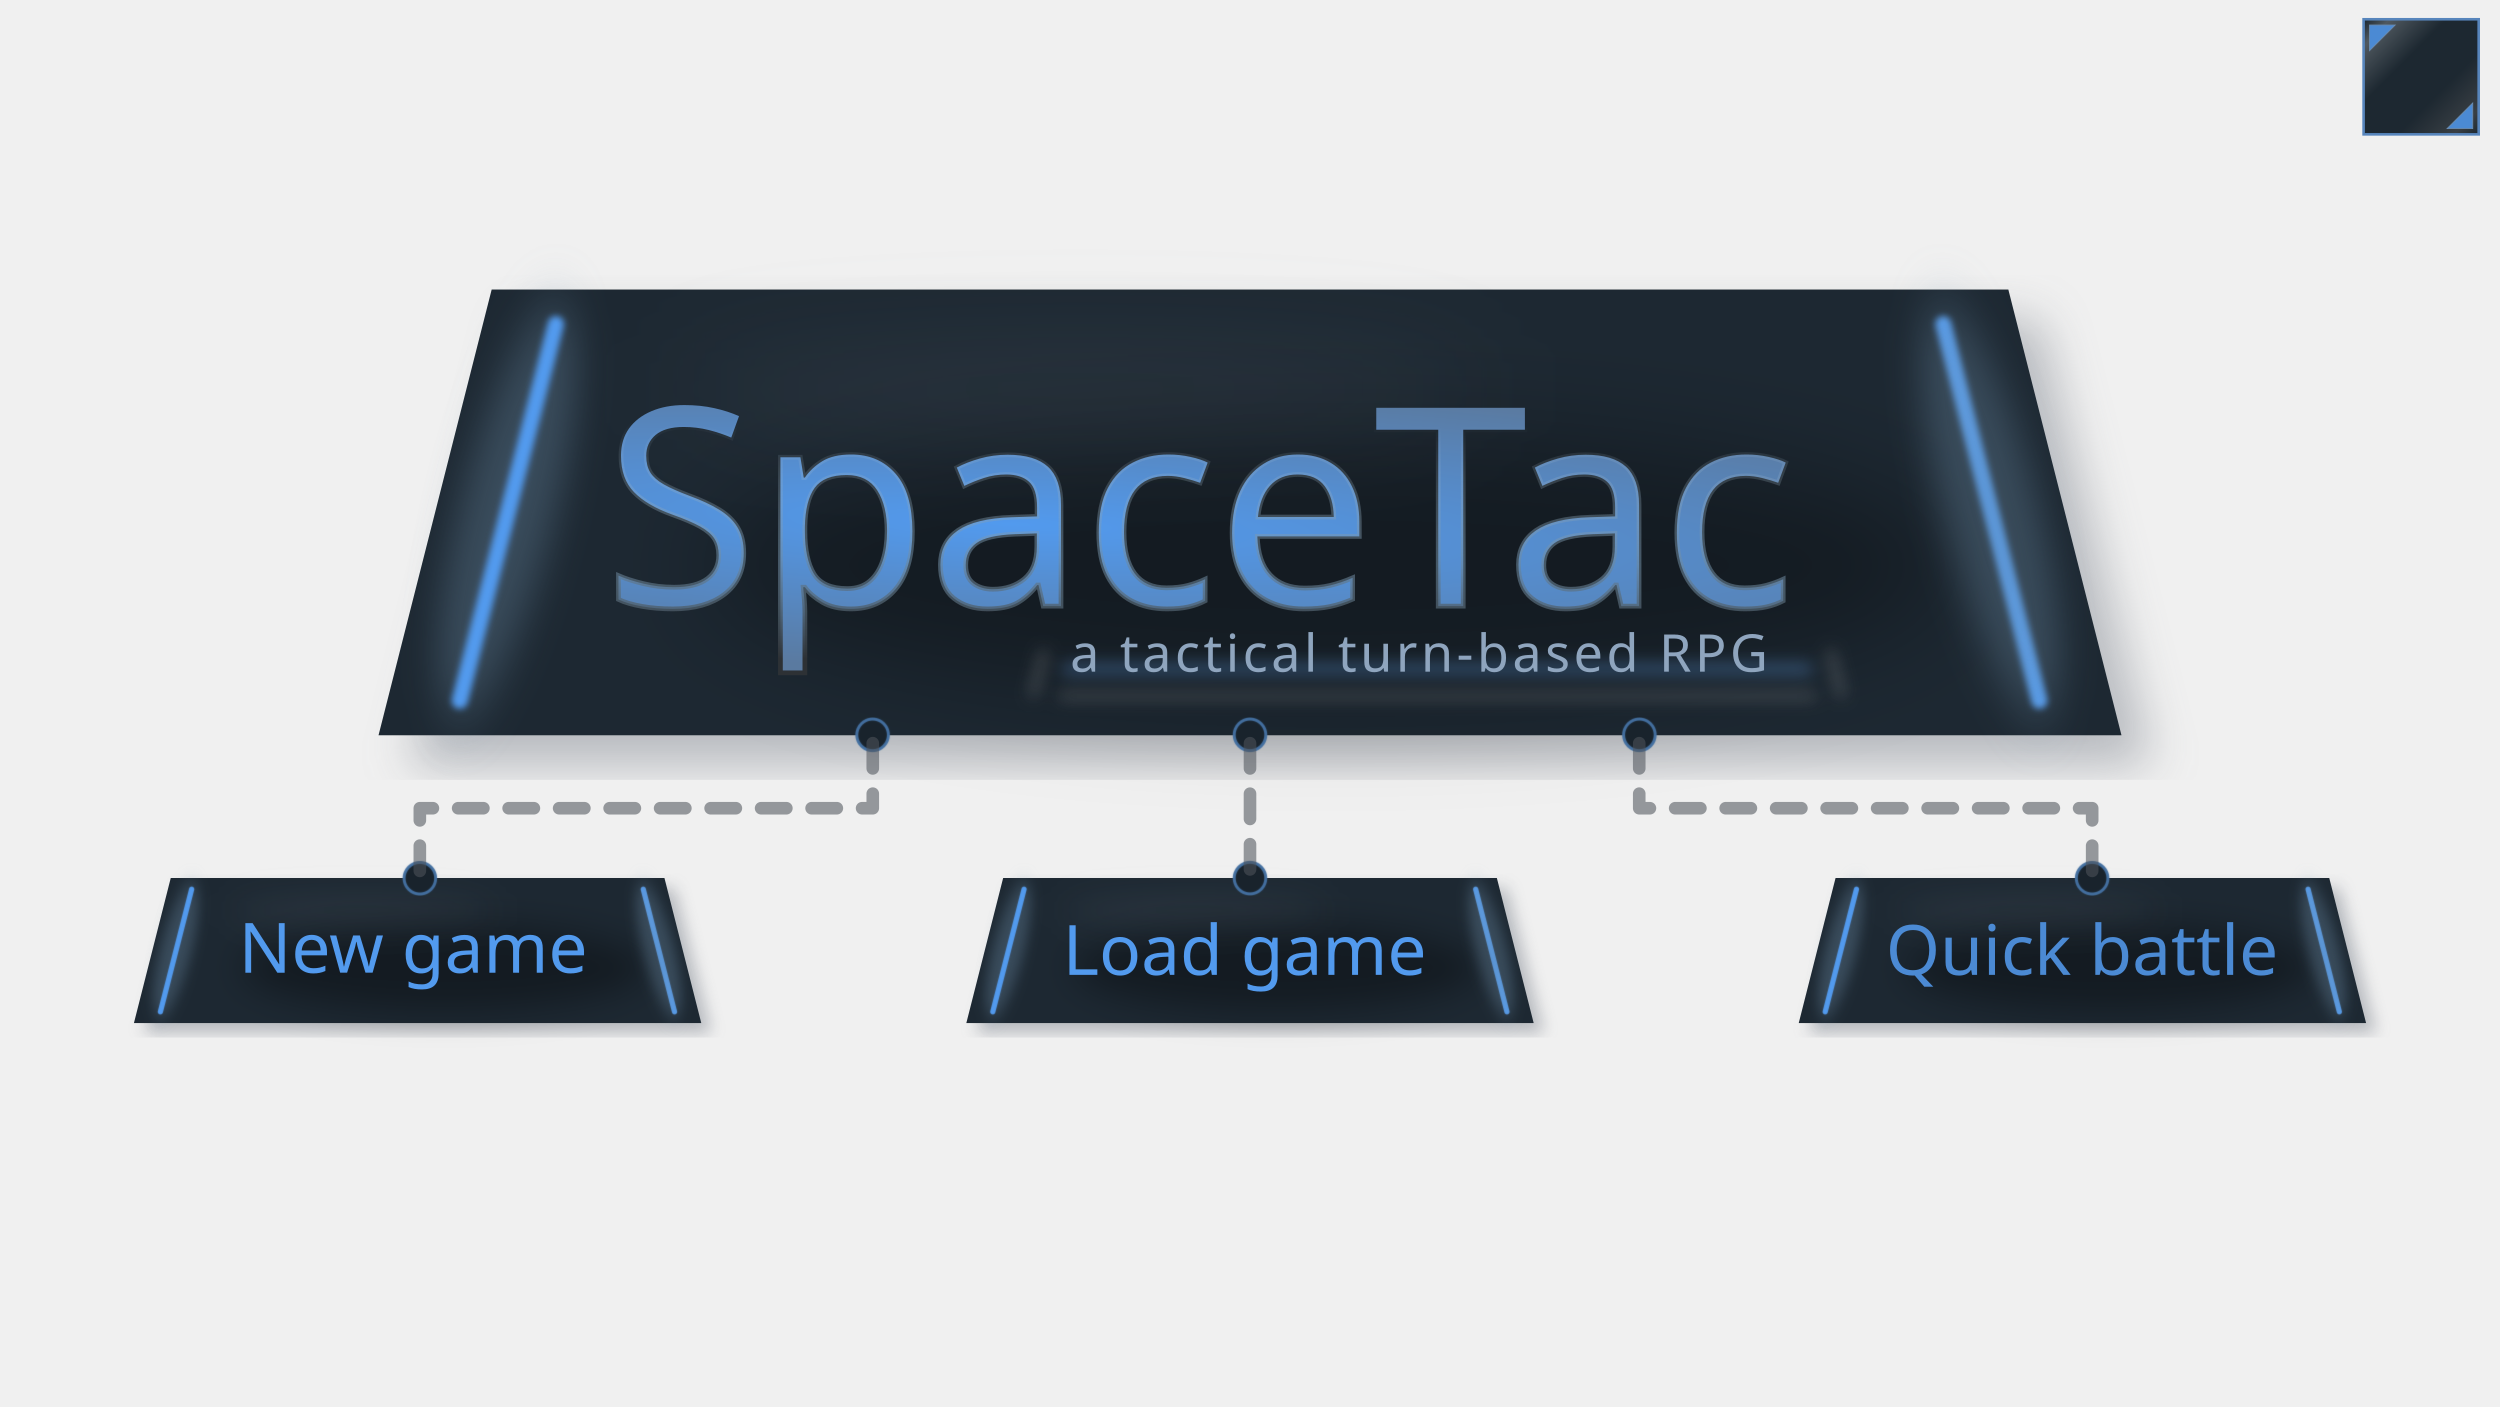
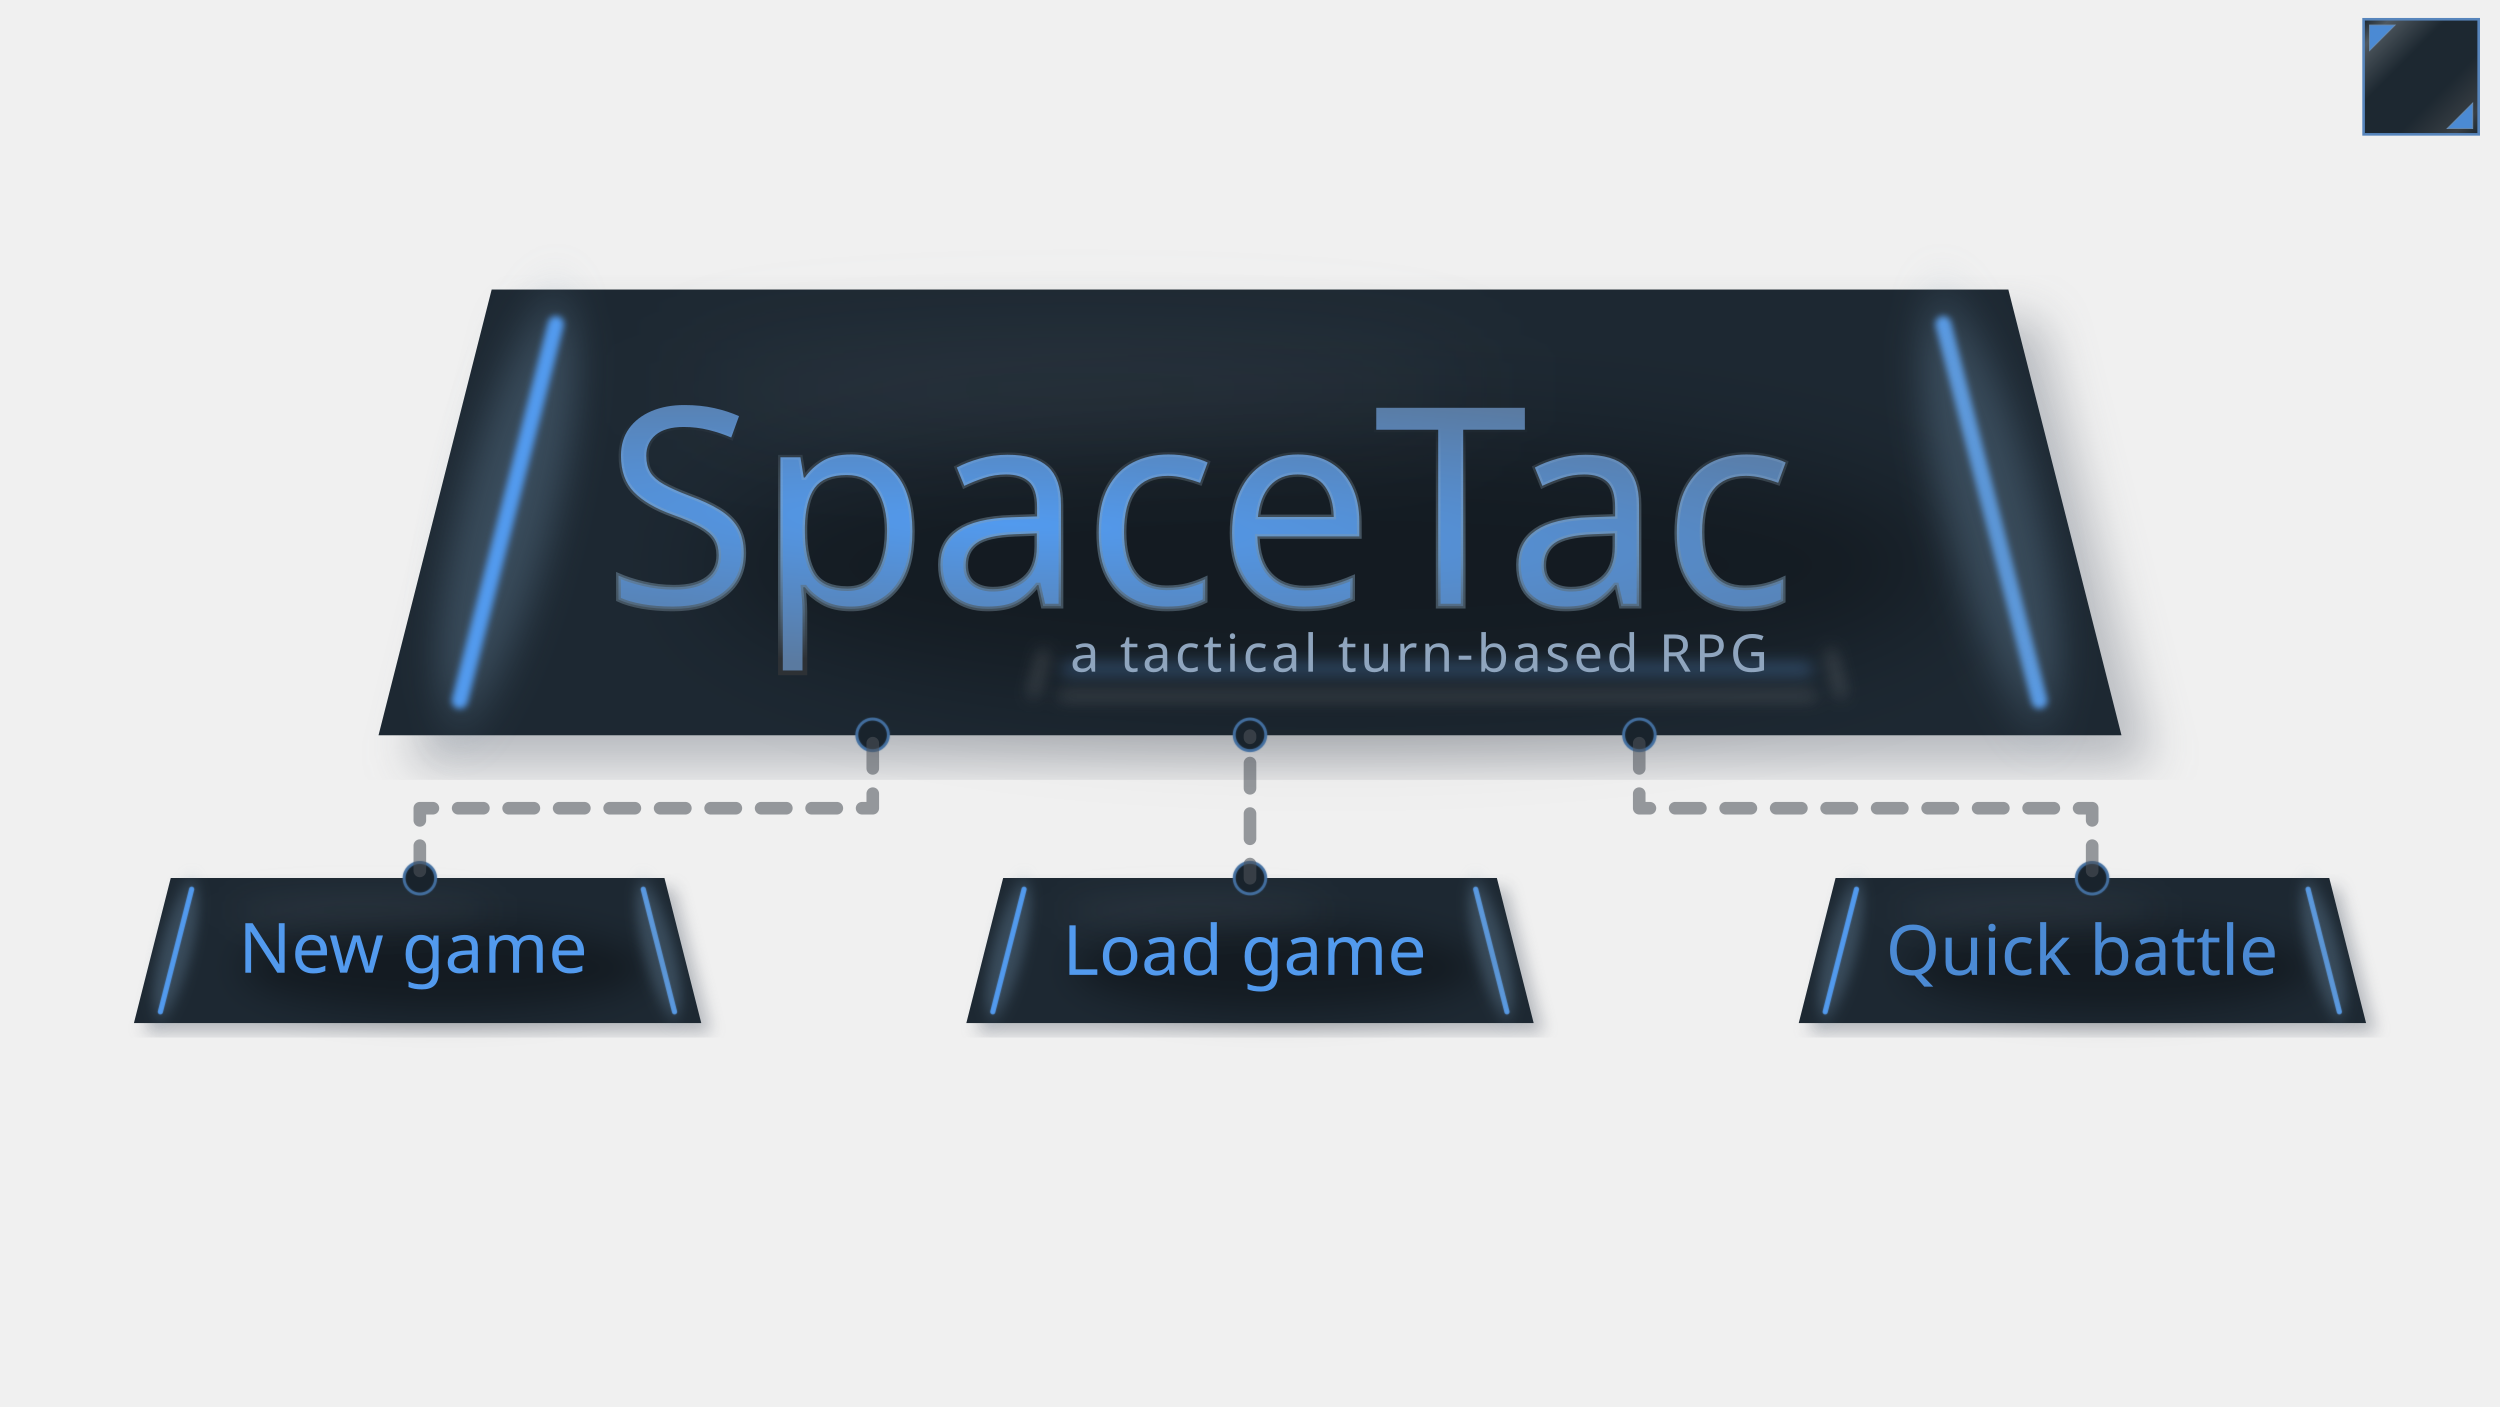
- <svg xmlns="http://www.w3.org/2000/svg" xmlns:xlink="http://www.w3.org/1999/xlink" width="1920" height="1080" viewBox="0 0 508 285.75" version="1.1" id="svg8">
+ <svg xmlns="http://www.w3.org/2000/svg" xmlns:xlink="http://www.w3.org/1999/xlink" width="1920" height="1080" viewBox="0 0 1920 1080" version="1.1" id="svg8" enable-background="new">
  <defs id="defs2">
    <linearGradient id="linearGradient4934">
      <stop style="stop-color:#1d2831;stop-opacity:1;" offset="0" id="stop4930" />
      <stop id="stop4938" offset="0.109" style="stop-color:#4f585f;stop-opacity:1" />
      <stop style="stop-color:#1d2831;stop-opacity:1" offset="0.358" id="stop4944" />
      <stop style="stop-color:#1d2831;stop-opacity:1" offset="0.647" id="stop4942" />
      <stop style="stop-color:#393f44;stop-opacity:1" offset="0.896" id="stop4940" />
      <stop style="stop-color:#1d2831;stop-opacity:1" offset="1" id="stop4932" />
    </linearGradient>
-     <marker orient="auto" refY="0.0" refX="0.0" id="Arrow1Send" style="overflow:visible;">
-       <path id="path5471" d="M 0.0,0.0 L 5.0,-5.0 L -12.5,0.0 L 5.0,5.0 L 0.0,0.0 z " style="fill-rule:evenodd;stroke:#283646;stroke-width:1pt;stroke-opacity:1;fill:#283646;fill-opacity:1" transform="scale(0.2) rotate(180) translate(6,0)" />
-     </marker>
-     <marker orient="auto" refY="0.0" refX="0.0" id="Arrow2Sstart" style="overflow:visible">
-       <path id="path5486" style="fill-rule:evenodd;stroke-width:0.625;stroke-linejoin:round;stroke:#283646;stroke-opacity:1;fill:#283646;fill-opacity:1" d="M 8.719,4.034 L -2.207,0.016 L 8.719,-4.002 C 6.973,-1.63 6.983,1.616 8.719,4.034 z " transform="scale(0.3) translate(-2.3,0)" />
-     </marker>
-     <marker orient="auto" refY="0.0" refX="0.0" id="Arrow2Mend" style="overflow:visible;">
-       <path id="path5483" style="fill-rule:evenodd;stroke-width:0.625;stroke-linejoin:round;stroke:#9bb0c9;stroke-opacity:1;fill:#9bb0c9;fill-opacity:1" d="M 8.719,4.034 L -2.207,0.016 L 8.719,-4.002 C 6.973,-1.63 6.983,1.616 8.719,4.034 z " transform="scale(0.6) rotate(180) translate(0,0)" />
-     </marker>
-     <marker orient="auto" refY="0.0" refX="0.0" id="Arrow1Lstart" style="overflow:visible">
-       <path id="path5456" d="M 0.0,0.0 L 5.0,-5.0 L -12.5,0.0 L 5.0,5.0 L 0.0,0.0 z " style="fill-rule:evenodd;stroke:#9bb0c9;stroke-width:1pt;stroke-opacity:1;fill:#9bb0c9;fill-opacity:1" transform="scale(0.8) translate(12.5,0)" />
+     <marker orient="auto" refY="0" refX="0" id="Arrow1Send" style="overflow:visible">
+       <path id="path5471" d="M 0,0 5,-5 -12.5,0 5,5 Z" style="fill:#283646;fill-opacity:1;fill-rule:evenodd;stroke:#283646;stroke-width:1pt;stroke-opacity:1" transform="matrix(-0.2,0,0,-0.2,-1.2,0)" />
+     </marker>
+     <marker orient="auto" refY="0" refX="0" id="Arrow2Sstart" style="overflow:visible">
+       <path id="path5486" style="fill:#283646;fill-opacity:1;fill-rule:evenodd;stroke:#283646;stroke-width:0.625;stroke-linejoin:round;stroke-opacity:1" d="M 8.719,4.034 -2.207,0.016 8.719,-4.002 c -1.745,2.372 -1.735,5.617 -6e-7,8.035 z" transform="matrix(0.3,0,0,0.3,-0.69,0)" />
+     </marker>
+     <marker orient="auto" refY="0" refX="0" id="Arrow2Mend" style="overflow:visible">
+       <path id="path5483" style="fill:#9bb0c9;fill-opacity:1;fill-rule:evenodd;stroke:#9bb0c9;stroke-width:0.625;stroke-linejoin:round;stroke-opacity:1" d="M 8.719,4.034 -2.207,0.016 8.719,-4.002 c -1.745,2.372 -1.735,5.617 -6e-7,8.035 z" transform="scale(-0.6)" />
+     </marker>
+     <marker orient="auto" refY="0" refX="0" id="Arrow1Lstart" style="overflow:visible">
+       <path id="path5456" d="M 0,0 5,-5 -12.5,0 5,5 Z" style="fill:#9bb0c9;fill-opacity:1;fill-rule:evenodd;stroke:#9bb0c9;stroke-width:1pt;stroke-opacity:1" transform="matrix(0.8,0,0,0.8,10,0)" />
    </marker>
    <linearGradient id="linearGradient5286">
      <stop style="stop-color:#529aee;stop-opacity:1;" offset="0" id="stop5282" />
      <stop style="stop-color:#5a7aa0;stop-opacity:1" offset="1" id="stop5284" />
    </linearGradient>
    <linearGradient id="linearGradient5252">
      <stop style="stop-color:#2d3135;stop-opacity:1" offset="0" id="stop5248" />
      <stop id="stop5256" offset="0.426" style="stop-color:#6e8ba1;stop-opacity:0.549" />
      <stop style="stop-color:#c4d7e5;stop-opacity:0" offset="1" id="stop5250" />
    </linearGradient>
    <filter style="color-interpolation-filters:sRGB" id="filter4662" x="-0.224" width="1.449" y="-0.057" height="1.114">
      <feGaussianBlur stdDeviation="0.2" id="feGaussianBlur4664" />
    </filter>
    <filter style="color-interpolation-filters:sRGB" id="filter5244" x="-0.101" width="1.202" y="-0.48" height="1.96">
      <feGaussianBlur stdDeviation="3.474" id="feGaussianBlur5246" />
    </filter>
-     <linearGradient xlink:href="#linearGradient5252" id="linearGradient5254" x1="259.383" y1="143.133" x2="259.575" y2="95.292" gradientUnits="userSpaceOnUse" gradientTransform="translate(6.076871,2.39208)" />
-     <radialGradient xlink:href="#linearGradient5286" id="radialGradient5288" cx="201.792" cy="102.017" fx="201.792" fy="102.017" r="136.003" gradientTransform="matrix(1.93924,0.081369,-0.00937077,0.2233305,-185.0809,78.52622)" gradientUnits="userSpaceOnUse" />
+     <linearGradient xlink:href="#linearGradient5252" id="linearGradient5254" x1="259.383" y1="143.133" x2="259.575" y2="95.292" gradientUnits="userSpaceOnUse" gradientTransform="matrix(3.779528,0,0,3.779528,22.9677,-22.22871)" />
+     <radialGradient xlink:href="#linearGradient5286" id="radialGradient5288" cx="201.792" cy="102.017" fx="201.792" fy="102.017" r="136.003" gradientTransform="matrix(7.32941,0.3075364,-0.03541708,0.8440836,-699.5184,265.5224)" gradientUnits="userSpaceOnUse" />
    <filter style="color-interpolation-filters:sRGB" id="filter6839" x="-0.152" width="1.304" y="-1.559" height="4.118">
      <feGaussianBlur stdDeviation="3.473" id="feGaussianBlur6841" />
    </filter>
    <filter style="color-interpolation-filters:sRGB" id="filter7175" x="-0.416" width="1.831" y="-0.141" height="1.281">
      <feGaussianBlur stdDeviation="1.614" id="feGaussianBlur7177" />
    </filter>
-     <filter style="color-interpolation-filters:sRGB;" id="filter7407">
+     <filter style="color-interpolation-filters:sRGB" id="filter7407">
      <feFlood flood-opacity="0.39" flood-color="rgb(93,102,114)" result="flood" id="feFlood7397" />
      <feComposite in="flood" in2="SourceGraphic" operator="in" result="composite1" id="feComposite7399" />
      <feGaussianBlur in="composite1" stdDeviation="1.6" result="blur" id="feGaussianBlur7401" />
      <feOffset dx="2" dy="2" result="offset" id="feOffset7403" />
      <feComposite in="SourceGraphic" in2="offset" operator="over" result="composite2" id="feComposite7405" />
    </filter>
    <filter style="color-interpolation-filters:sRGB" id="filter9551">
      <feFlood flood-opacity="0.212" flood-color="rgb(255,255,255)" result="flood" id="feFlood9541" />
      <feComposite in="flood" in2="SourceGraphic" operator="out" result="composite1" id="feComposite9543" />
      <feGaussianBlur in="composite1" stdDeviation="1.4" result="blur" id="feGaussianBlur9545" />
      <feOffset dx="0" dy="0" result="offset" id="feOffset9547" />
      <feComposite in="offset" in2="SourceGraphic" operator="atop" result="composite2" id="feComposite9549" />
    </filter>
    <linearGradient xlink:href="#linearGradient4934" id="linearGradient4936" x1="480.444" y1="4.079" x2="503.603" y2="27.136" gradientUnits="userSpaceOnUse" />
    <filter style="color-interpolation-filters:sRGB" id="filter4662-5" x="-0.224" width="1.449" y="-0.057" height="1.114">
      <feGaussianBlur stdDeviation="0.2" id="feGaussianBlur4664-3" />
    </filter>
    <filter style="color-interpolation-filters:sRGB" id="filter4941" x="-0.024" width="1.048" y="-0.445" height="1.889">
      <feGaussianBlur stdDeviation="1.584" id="feGaussianBlur4943" />
    </filter>
+     <filter style="color-interpolation-filters:sRGB" id="filter7407-3">
+       <feFlood flood-opacity="0.39" flood-color="rgb(93,102,114)" result="flood" id="feFlood7397-6" />
+       <feComposite in="flood" in2="SourceGraphic" operator="in" result="composite1" id="feComposite7399-7" />
+       <feGaussianBlur in="composite1" stdDeviation="1.6" result="blur" id="feGaussianBlur7401-5" />
+       <feOffset dx="2" dy="2" result="offset" id="feOffset7403-3" />
+       <feComposite in="SourceGraphic" in2="offset" operator="over" result="composite2" id="feComposite7405-5" />
+     </filter>
+     <filter style="color-interpolation-filters:sRGB" id="filter7175-6" x="-0.416" width="1.831" y="-0.141" height="1.281">
+       <feGaussianBlur stdDeviation="1.614" id="feGaussianBlur7177-2" />
+     </filter>
+     <filter style="color-interpolation-filters:sRGB" id="filter4662-9" x="-0.224" width="1.449" y="-0.057" height="1.114">
+       <feGaussianBlur stdDeviation="0.2" id="feGaussianBlur4664-1" />
+     </filter>
+     <filter style="color-interpolation-filters:sRGB" id="filter7407-8">
+       <feFlood flood-opacity="0.39" flood-color="rgb(93,102,114)" result="flood" id="feFlood7397-7" />
+       <feComposite in="flood" in2="SourceGraphic" operator="in" result="composite1" id="feComposite7399-9" />
+       <feGaussianBlur in="composite1" stdDeviation="1.6" result="blur" id="feGaussianBlur7401-2" />
+       <feOffset dx="2" dy="2" result="offset" id="feOffset7403-0" />
+       <feComposite in="SourceGraphic" in2="offset" operator="over" result="composite2" id="feComposite7405-2" />
+     </filter>
+     <filter style="color-interpolation-filters:sRGB;" id="filter5461">
+       <feFlood flood-opacity="0.71" flood-color="rgb(165,182,212)" result="flood" id="feFlood5451" />
+       <feComposite in="SourceGraphic" in2="flood" operator="in" result="composite1" id="feComposite5453" />
+       <feGaussianBlur in="composite1" stdDeviation="3.704" result="blur" id="feGaussianBlur5455" />
+       <feOffset dx="2.1" dy="2.1" result="offset" id="feOffset5457" />
+       <feComposite in="offset" in2="SourceGraphic" operator="out" result="composite2" id="feComposite5459" />
+     </filter>
  </defs>
  <g id="layer3" transform="translate(0,-11.24998)" style="display:inline">
-     <g style="display:inline" id="g4590" transform="translate(1.511907)">
+     <g style="display:inline" id="g4590" transform="matrix(3.779528,0,0,3.779528,5.714294,-31.26964)">
      <path id="rect4587" d="M 33.186,189.655 H 133.502 l 7.484,29.482 H 25.702 Z" style="fill:#1d2832;fill-opacity:1;stroke-width:0.303;filter:url(#filter7407)" />
      <ellipse style="fill:#7595b3;fill-opacity:0.322;stroke:none;stroke-width:3.104;stroke-linecap:round;stroke-miterlimit:4;stroke-dasharray:none;stroke-dashoffset:59.556;stroke-opacity:1;filter:url(#filter7175)" id="path7057" cx="83.856" cy="190.152" rx="3.14" ry="14.21" transform="matrix(0.9709836,0.239146,-0.2481569,0.9687199,0,0)" />
      <path id="path4624" d="m 37.434,191.94 -6.357,24.912" style="fill:none;fill-rule:evenodd;stroke:#529aee;stroke-width:1.065;stroke-linecap:round;stroke-linejoin:miter;stroke-miterlimit:4;stroke-dasharray:none;stroke-opacity:1;filter:url(#filter4662)" />
      <use height="100%" width="100%" transform="matrix(-1,0,0,1,166.6337,0)" id="use4666" xlink:href="#path4624" y="0" x="0" />
      <ellipse style="fill:#000000;fill-opacity:0.325;stroke:none;stroke-width:0.965;stroke-linecap:round;stroke-miterlimit:4;stroke-dasharray:none;stroke-opacity:1;filter:url(#filter5244)" id="path5042" cx="88.692" cy="207.887" rx="41.293" ry="8.686" />
      <ellipse style="fill:#b2bac5;fill-opacity:0.1;stroke:none;stroke-width:2.865;stroke-linecap:round;stroke-miterlimit:4;stroke-dasharray:none;stroke-dashoffset:59.556;stroke-opacity:1;filter:url(#filter6839)" id="path6789" cx="72.121" cy="196.234" rx="27.395" ry="2.673" />
      <use x="0" y="0" xlink:href="#path7057" id="use7179" transform="matrix(-1,0,0,1,166.5556,0)" width="100%" height="100%" />
-     </g>
-     <use style="display:inline;fill:#529aee;fill-opacity:1" x="0" y="0" xlink:href="#g4590" id="use4592" transform="translate(169.1444)" width="100%" height="100%" />
-     <use style="display:inline" x="0" y="0" xlink:href="#g4590" id="use4594" transform="translate(338.2887)" width="100%" height="100%" />
+       <rect style="display:inline;fill:none;fill-rule:evenodd;stroke:none;stroke-width:0.273px;stroke-linecap:butt;stroke-linejoin:miter;stroke-opacity:1" id="rect5470" width="142.98" height="45.427" x="11.854" y="182.355" />
+     </g>
+     <use style="display:inline;fill:#529aee;fill-opacity:1" x="0" y="0" xlink:href="#g4590" id="use4592" transform="translate(639.2858)" width="100%" height="100%" />
+     <use style="display:inline" x="0" y="0" xlink:href="#g4590" id="use4594" transform="translate(1278.571)" width="100%" height="100%" />
+   </g>
+   <g id="layer6" transform="translate(0,-11.24998)" style="display:none">
+     <g id="g5468">
+       <path style="display:inline;fill:#92c1ec;fill-opacity:0.322;stroke:none;stroke-width:0.303;stroke-opacity:1;filter:url(#filter5461)" d="M 33.186,189.655 H 133.502 l 7.484,29.482 H 25.702 Z" id="rect4587-3" transform="matrix(3.779528,0,0,3.779528,5.714295,-31.26964)" />
+       <ellipse transform="matrix(3.669859,0.9038588,-0.9379158,3.661303,5.714295,-31.26964)" ry="14.21" rx="3.14" cy="190.152" cx="83.856" id="path7057-6" style="display:inline;fill:#92c1ec;fill-opacity:0.322;stroke:none;stroke-width:3.104;stroke-linecap:round;stroke-miterlimit:4;stroke-dasharray:none;stroke-dashoffset:59.556;stroke-opacity:1;filter:url(#filter7175-6)" />
+       <path style="display:inline;fill:none;fill-rule:evenodd;stroke:#b0c6e0;stroke-width:1.065;stroke-linecap:round;stroke-linejoin:miter;stroke-miterlimit:4;stroke-dasharray:none;stroke-opacity:1;filter:url(#filter4662-9)" d="m 37.434,191.94 -6.357,24.912" id="path4624-0" transform="matrix(3.779528,0,0,3.779528,5.714295,-31.26964)" />
+       <use x="0" y="0" xlink:href="#path4624-0" id="use4666-6" transform="matrix(-1,0,0,1,641.2253,-1.2951205e-6)" width="100%" height="100%" style="display:inline" />
+       <use height="100%" width="100%" transform="matrix(-1,0,0,1,640.9301,-1.2951205e-6)" id="use7179-1" xlink:href="#path7057-6" y="0" x="0" style="display:inline" />
+       <use transform="matrix(3.779528,0,0,3.779528,5.714294,-31.26964)" style="display:inline" x="0" y="0" xlink:href="#rect5470" id="use5493" width="100%" height="100%" />
+     </g>
  </g>
  <g id="layer1" transform="translate(0,-11.24998)" style="display:inline">
-     <use x="0" y="0" xlink:href="#g4590" id="use4617" transform="matrix(3.072131,0,0,3.072131,-6.687703,-512.5613)" width="100%" height="100%" />
-     <text xml:space="preserve" style="font-style:normal;font-weight:normal;font-size:10.583px;line-height:6.615px;font-family:sans-serif;letter-spacing:0px;word-spacing:0px;fill:#ff0000;fill-opacity:1;stroke:none;stroke-width:0.265px;stroke-linecap:butt;stroke-linejoin:miter;stroke-opacity:1" x="216.488" y="198.11" id="text4525">
-       <tspan id="tspan4523" x="216.488" y="204.167" style="fill:#ff0000;fill-opacity:1;stroke-width:0.265px" />
-     </text>
-     <text xml:space="preserve" style="font-style:normal;font-variant:normal;font-weight:normal;font-stretch:normal;font-size:50.8px;line-height:6.615px;font-family:'Arial Black';-inkscape-font-specification:'Arial Black, ';letter-spacing:0px;word-spacing:0px;fill:url(#radialGradient5288);fill-opacity:1;stroke:url(#linearGradient5254);stroke-width:0.965;stroke-linecap:butt;stroke-linejoin:miter;stroke-miterlimit:4;stroke-dasharray:none;stroke-opacity:1" x="122.795" y="134.418" id="text4529">
-       <tspan id="tspan4527" x="122.795" y="134.418" style="font-style:normal;font-variant:normal;font-weight:normal;font-stretch:normal;font-size:56.444px;line-height:6.61px;font-family:DAGGERSQUARE;-inkscape-font-specification:DAGGERSQUARE;fill:url(#radialGradient5288);fill-opacity:1;stroke:url(#linearGradient5254);stroke-width:0.965;stroke-miterlimit:4;stroke-dasharray:none;stroke-opacity:1">SpaceTac</tspan>
-     </text>
-     <g id="g7596" transform="translate(-1.058333)">
+     <use x="0" y="0" xlink:href="#g4590" id="use4617" transform="matrix(3.072131,0,0,3.072131,-25.27636,-1872.445)" width="100%" height="100%" />
+     <text xml:space="preserve" style="font-style:normal;font-weight:normal;font-size:40px;line-height:25px;font-family:sans-serif;letter-spacing:0px;word-spacing:0px;fill:#ff0000;fill-opacity:1;stroke:none;stroke-width:1px;stroke-linecap:butt;stroke-linejoin:miter;stroke-opacity:1" x="818.224" y="717.494" id="text4525">
+       <tspan id="tspan4523" x="818.224" y="740.384" style="fill:#ff0000;fill-opacity:1;stroke-width:1px" />
+     </text>
+     <text xml:space="preserve" style="font-style:normal;font-variant:normal;font-weight:normal;font-stretch:normal;font-size:192px;line-height:25px;font-family:'Arial Black';-inkscape-font-specification:'Arial Black, ';letter-spacing:0px;word-spacing:0px;fill:url(#radialGradient5288);fill-opacity:1;stroke:url(#linearGradient5254);stroke-width:3.647;stroke-linecap:butt;stroke-linejoin:miter;stroke-miterlimit:4;stroke-dasharray:none;stroke-opacity:1" x="464.108" y="476.766" id="text4529">
+       <tspan id="tspan4527" x="464.108" y="476.766" style="font-style:normal;font-variant:normal;font-weight:normal;font-stretch:normal;font-size:213.333px;line-height:24.983px;font-family:DAGGERSQUARE;-inkscape-font-specification:DAGGERSQUARE;fill:url(#radialGradient5288);fill-opacity:1;stroke:url(#linearGradient5254);stroke-width:3.647;stroke-miterlimit:4;stroke-dasharray:none;stroke-opacity:1">SpaceTac</tspan>
+     </text>
+     <g id="g7596" transform="matrix(3.779528,0,0,3.779528,-4,-31.26964)">
      <circle r="3.207" cy="160.574" cx="178.371" id="path7585" style="fill:#19232c;fill-opacity:1;stroke:#436fa0;stroke-width:0.6;stroke-linecap:round;stroke-miterlimit:4;stroke-dasharray:none;stroke-dashoffset:59.556;stroke-opacity:1;filter:url(#filter4662)" />
      <use height="100%" width="100%" transform="translate(-91.99401,29.13253)" id="use7589" xlink:href="#path7585" y="0" x="0" />
      <path id="path7591" d="M 86.368,189.498 V 175.481 H 178.405 V 160.74" style="fill:none;fill-rule:evenodd;stroke:#4e535a;stroke-width:2.565;stroke-linecap:round;stroke-linejoin:round;stroke-miterlimit:4;stroke-dasharray:5.13, 5.13;stroke-dashoffset:8.977;stroke-opacity:0.566" />
    </g>
-     <use x="0" y="0" xlink:href="#g7596" id="use7598" transform="matrix(-1,0,0,1,510.439,0)" width="100%" height="100%" />
-     <use x="0" y="0" xlink:href="#path7585" id="use7600" transform="translate(75.62932)" width="100%" height="100%" />
-     <use x="0" y="0" xlink:href="#use7600" id="use7603" transform="translate(0,29.10875)" width="100%" height="100%" />
-     <path style="fill:none;fill-rule:evenodd;stroke:#4e535a;stroke-width:2.565;stroke-linecap:round;stroke-linejoin:miter;stroke-miterlimit:4;stroke-dasharray:5.13, 5.13;stroke-dashoffset:8.465;stroke-opacity:0.565" d="M 254,189.713 V 160.74" id="path7605" />
-     <g id="g4655" style="opacity:0.681;filter:url(#filter4941)" transform="matrix(1.038761,0,0,1.038761,-11.31996,-5.741679)">
+     <use x="0" y="0" xlink:href="#g7596" id="use7598" transform="matrix(-1,0,0,1,1929.218,0)" width="100%" height="100%" />
+     <use x="0" y="0" xlink:href="#path7585" id="use7600" transform="matrix(3.779528,0,0,3.779528,285.8431,-31.26964)" width="100%" height="100%" />
+     <use x="0" y="0" xlink:href="#use7600" id="use7603" transform="translate(0,110.0173)" width="100%" height="100%" />
+     <path style="fill:none;fill-rule:evenodd;stroke:#4e535a;stroke-width:9.694;stroke-linecap:round;stroke-linejoin:miter;stroke-miterlimit:4;stroke-dasharray:19.389, 19.389;stroke-dashoffset:8.465;stroke-opacity:0.565" d="M 960,685.755 V 576.25" id="path7605" />
+     <g id="g4655" style="opacity:0.681;filter:url(#filter4941)" transform="matrix(3.926026,0,0,3.926026,-42.78408,-52.97048)">
      <g transform="translate(3.175022)" id="g4649">
        <path id="path4624-5" d="m 214.054,135.675 -6.357,24.912" style="display:inline;fill:none;fill-rule:evenodd;stroke:#b2b2b2;stroke-width:1.99;stroke-linecap:round;stroke-linejoin:miter;stroke-miterlimit:4;stroke-dasharray:none;stroke-opacity:1;filter:url(#filter4662-5)" transform="matrix(0.343258,0,0,0.343258,138.4909,97.28376)" />
        <use x="0" y="0" xlink:href="#path4624-5" id="use4643" width="100%" height="100%" transform="matrix(-1,0,0,1,577.742,0)" />
      </g>
      <path id="path4645" d="M 218.341,152.478 H 365.751" style="fill:none;fill-rule:evenodd;stroke:#b2b2b2;stroke-width:0.635;stroke-linecap:round;stroke-linejoin:miter;stroke-miterlimit:4;stroke-dasharray:none;stroke-dashoffset:0;stroke-opacity:1" />
      <path style="opacity:1;fill:none;fill-rule:evenodd;stroke:#568ac7;stroke-width:2.138;stroke-linecap:round;stroke-linejoin:miter;stroke-miterlimit:4;stroke-dasharray:none;stroke-dashoffset:0;stroke-opacity:0.687" d="M 219.671,147.246 H 364.421" id="path4945" />
    </g>
-     <text xml:space="preserve" style="font-style:normal;font-weight:normal;font-size:10.583px;line-height:6.615px;font-family:sans-serif;letter-spacing:0px;word-spacing:0px;fill:#8fa5be;fill-opacity:1;stroke:none;stroke-width:0.265px;stroke-linecap:butt;stroke-linejoin:miter;stroke-opacity:1;" x="217.457" y="147.734" id="text4550">
-       <tspan id="tspan4548" x="217.457" y="147.734" style="font-style:normal;font-variant:normal;font-weight:normal;font-stretch:normal;font-family:DAGGERSQUARE;-inkscape-font-specification:DAGGERSQUARE;letter-spacing:0.712px;fill:#8fa5be;fill-opacity:1;stroke-width:0.265px;">a tactical turn-based RPG</tspan>
+     <text xml:space="preserve" style="font-style:normal;font-weight:normal;font-size:40px;line-height:25px;font-family:sans-serif;letter-spacing:0px;word-spacing:0px;fill:#8fa5be;fill-opacity:1;stroke:none;stroke-width:1px;stroke-linecap:butt;stroke-linejoin:miter;stroke-opacity:1" x="821.883" y="527.093" id="text4550">
+       <tspan id="tspan4548" x="821.883" y="527.093" style="font-style:normal;font-variant:normal;font-weight:normal;font-stretch:normal;font-family:DAGGERSQUARE;-inkscape-font-specification:DAGGERSQUARE;letter-spacing:2.69px;fill:#8fa5be;fill-opacity:1;stroke-width:1px">a tactical turn-based RPG</tspan>
    </text>
  </g>
  <g id="layer2" style="display:inline">
-     <text xml:space="preserve" style="font-style:normal;font-weight:normal;font-size:10.583px;line-height:6.615px;font-family:sans-serif;letter-spacing:0px;word-spacing:0px;fill:#529aee;fill-opacity:1;stroke:none;stroke-width:0.265px;stroke-linecap:butt;stroke-linejoin:miter;stroke-opacity:1" x="48.484" y="197.663" id="text4554">
-       <tspan id="tspan4552" x="48.484" y="197.663" style="font-style:normal;font-variant:normal;font-weight:normal;font-stretch:normal;font-size:14.111px;font-family:DAGGERSQUARE;-inkscape-font-specification:DAGGERSQUARE;fill:#529aee;fill-opacity:1;stroke-width:0.265px">New game</tspan>
-     </text>
-     <text xml:space="preserve" style="font-style:normal;font-weight:normal;font-size:10.583px;line-height:6.615px;font-family:sans-serif;letter-spacing:0px;word-spacing:0px;fill:#529aee;fill-opacity:1;stroke:none;stroke-width:0.265px;stroke-linecap:butt;stroke-linejoin:miter;stroke-opacity:1" x="215.934" y="198.097" id="text4554-6">
-       <tspan id="tspan4552-7" x="215.934" y="198.097" style="font-style:normal;font-variant:normal;font-weight:normal;font-stretch:normal;font-size:14.111px;font-family:DAGGERSQUARE;-inkscape-font-specification:DAGGERSQUARE;fill:#529aee;fill-opacity:1;stroke-width:0.265px">Load game</tspan>
-     </text>
-     <text xml:space="preserve" style="font-style:normal;font-weight:normal;font-size:10.583px;line-height:6.615px;font-family:sans-serif;letter-spacing:0px;word-spacing:0px;fill:#4b8ad4;fill-opacity:1;stroke:none;stroke-width:0.265px;stroke-linecap:butt;stroke-linejoin:miter;stroke-opacity:1" x="383.204" y="198.097" id="text4554-2">
-       <tspan id="tspan4552-74" x="383.204" y="198.097" style="font-style:normal;font-variant:normal;font-weight:normal;font-stretch:normal;font-size:14.111px;font-family:DAGGERSQUARE;-inkscape-font-specification:DAGGERSQUARE;fill:#4b8ad4;fill-opacity:1;stroke-width:0.265px">Quick battle</tspan>
+     <text xml:space="preserve" style="font-style:normal;font-weight:normal;font-size:40px;line-height:25px;font-family:sans-serif;letter-spacing:0px;word-spacing:0px;fill:#529aee;fill-opacity:1;stroke:none;stroke-width:1px;stroke-linecap:butt;stroke-linejoin:miter;stroke-opacity:1" x="183.248" y="747.073" id="text4554">
+       <tspan id="tspan4552" x="183.248" y="747.073" style="font-style:normal;font-variant:normal;font-weight:normal;font-stretch:normal;font-size:53.333px;font-family:DAGGERSQUARE;-inkscape-font-specification:DAGGERSQUARE;fill:#529aee;fill-opacity:1;stroke-width:1px">New game</tspan>
+     </text>
+     <text xml:space="preserve" style="font-style:normal;font-weight:normal;font-size:40px;line-height:25px;font-family:sans-serif;letter-spacing:0px;word-spacing:0px;fill:#529aee;fill-opacity:1;stroke:none;stroke-width:1px;stroke-linecap:butt;stroke-linejoin:miter;stroke-opacity:1" x="816.127" y="748.714" id="text4554-6">
+       <tspan id="tspan4552-7" x="816.127" y="748.714" style="font-style:normal;font-variant:normal;font-weight:normal;font-stretch:normal;font-size:53.333px;font-family:DAGGERSQUARE;-inkscape-font-specification:DAGGERSQUARE;fill:#529aee;fill-opacity:1;stroke-width:1px">Load game</tspan>
+     </text>
+     <text xml:space="preserve" style="font-style:normal;font-weight:normal;font-size:40px;line-height:25px;font-family:sans-serif;letter-spacing:0px;word-spacing:0px;fill:#4b8ad4;fill-opacity:1;stroke:none;stroke-width:1px;stroke-linecap:butt;stroke-linejoin:miter;stroke-opacity:1" x="1448.33" y="748.714" id="text4554-2">
+       <tspan id="tspan4552-74" x="1448.33" y="748.714" style="font-style:normal;font-variant:normal;font-weight:normal;font-stretch:normal;font-size:53.333px;font-family:DAGGERSQUARE;-inkscape-font-specification:DAGGERSQUARE;fill:#4b8ad4;fill-opacity:1;stroke-width:1px">Quick battle</tspan>
    </text>
  </g>
  <g id="layer4" style="display:none">
-     <rect style="fill:#1e3959;fill-opacity:1;fill-rule:evenodd;stroke:#8fbcbd;stroke-width:0.794;stroke-linecap:butt;stroke-linejoin:miter;stroke-miterlimit:4;stroke-dasharray:none;stroke-opacity:0.962" id="rect4557" width="354.922" height="116.021" x="76.539" y="32.744" />
-     <text xml:space="preserve" style="font-style:normal;font-weight:normal;font-size:7.056px;line-height:6.615px;font-family:sans-serif;letter-spacing:0px;word-spacing:0px;fill:#ffffff;fill-opacity:1;stroke:none;stroke-width:0.265px;stroke-linecap:butt;stroke-linejoin:miter;stroke-opacity:1" x="97.214" y="67.559" id="text4560">
-       <tspan id="tspan4558" x="97.214" y="67.559" style="font-size:11.289px;fill:#ffffff;fill-opacity:1;stroke-width:0.265px">Load a saved game</tspan>
-     </text>
-     <text xml:space="preserve" style="font-style:normal;font-weight:normal;font-size:7.056px;line-height:6.615px;font-family:sans-serif;letter-spacing:0px;word-spacing:0px;fill:#ffffff;fill-opacity:1;stroke:none;stroke-width:0.265px;stroke-linecap:butt;stroke-linejoin:miter;stroke-opacity:1" x="95.461" y="125.163" id="text4564">
-       <tspan id="tspan4562" x="95.461" y="125.163" style="font-size:11.289px;fill:#ffffff;fill-opacity:1;stroke-width:0.265px">Enter an invite code</tspan>
-     </text>
-     <rect style="fill:#8bb8ba;fill-opacity:1;fill-rule:evenodd;stroke:#fbfbfb;stroke-width:0.529;stroke-linecap:butt;stroke-linejoin:miter;stroke-miterlimit:4;stroke-dasharray:none;stroke-opacity:0.46" id="rect5683" width="128.49" height="22.278" x="228.949" y="110.909" />
-     <path style="display:inline;fill:#267482;fill-opacity:1;fill-rule:evenodd;stroke:none;stroke-width:0.265px;stroke-linecap:butt;stroke-linejoin:miter;stroke-opacity:1;filter:url(#filter9551)" id="path4777" d="m 348.011,69.452 0,-10.015 8.673,5.007 z" />
-     <rect style="fill:#8fbcbd;fill-opacity:0.965;fill-rule:evenodd;stroke:#fbfbfb;stroke-width:0.529;stroke-linecap:butt;stroke-linejoin:miter;stroke-miterlimit:4;stroke-dasharray:none;stroke-opacity:0.459" id="rect6552" width="94.872" height="51.027" x="245.758" y="38.932" />
-     <use x="0" y="0" xlink:href="#path4777" id="use6554" width="100%" height="100%" transform="matrix(-1,0,0,1,586.3885,-6.6582243e-7)" />
-     <g id="g6590" style="stroke-width:0.529;stroke-miterlimit:4;stroke-dasharray:none" transform="translate(-16.17925,-22.87406)">
+     <rect style="fill:#1e3959;fill-opacity:1;fill-rule:evenodd;stroke:#8fbcbd;stroke-width:3;stroke-linecap:butt;stroke-linejoin:miter;stroke-miterlimit:4;stroke-dasharray:none;stroke-opacity:0.962" id="rect4557" width="1341.438" height="438.506" x="289.281" y="123.756" />
+     <text xml:space="preserve" style="font-style:normal;font-weight:normal;font-size:26.667px;line-height:25px;font-family:sans-serif;letter-spacing:0px;word-spacing:0px;fill:#ffffff;fill-opacity:1;stroke:none;stroke-width:1px;stroke-linecap:butt;stroke-linejoin:miter;stroke-opacity:1" x="367.422" y="255.342" id="text4560">
+       <tspan id="tspan4558" x="367.422" y="255.342" style="font-size:42.667px;fill:#ffffff;fill-opacity:1;stroke-width:1px">Load a saved game</tspan>
+     </text>
+     <text xml:space="preserve" style="font-style:normal;font-weight:normal;font-size:26.667px;line-height:25px;font-family:sans-serif;letter-spacing:0px;word-spacing:0px;fill:#ffffff;fill-opacity:1;stroke:none;stroke-width:1px;stroke-linecap:butt;stroke-linejoin:miter;stroke-opacity:1" x="360.797" y="473.057" id="text4564">
+       <tspan id="tspan4562" x="360.797" y="473.057" style="font-size:42.667px;fill:#ffffff;fill-opacity:1;stroke-width:1px">Enter an invite code</tspan>
+     </text>
+     <rect style="fill:#8bb8ba;fill-opacity:1;fill-rule:evenodd;stroke:#fbfbfb;stroke-width:2;stroke-linecap:butt;stroke-linejoin:miter;stroke-miterlimit:4;stroke-dasharray:none;stroke-opacity:0.46" id="rect5683" width="485.63" height="84.202" x="865.321" y="419.185" />
+     <path style="display:inline;fill:#267482;fill-opacity:1;fill-rule:evenodd;stroke:none;stroke-width:0.265px;stroke-linecap:butt;stroke-linejoin:miter;stroke-opacity:1;filter:url(#filter9551)" id="path4777" d="m 348.011,69.452 0,-10.015 8.673,5.007 z" transform="scale(3.779528)" />
+     <rect style="fill:#8fbcbd;fill-opacity:0.965;fill-rule:evenodd;stroke:#fbfbfb;stroke-width:2;stroke-linecap:butt;stroke-linejoin:miter;stroke-miterlimit:4;stroke-dasharray:none;stroke-opacity:0.459" id="rect6552" width="358.571" height="192.857" x="928.85" y="147.143" />
+     <use x="0" y="0" xlink:href="#path4777" id="use6554" width="100%" height="100%" transform="matrix(-1,0,0,1,2216.272,-2.5164943e-6)" />
+     <g id="g6590" style="stroke-width:0.529;stroke-miterlimit:4;stroke-dasharray:none" transform="matrix(3.779528,0,0,3.779528,-61.14992,-86.45313)">
      <text id="text6566" y="100.164" x="270.469" style="font-style:normal;font-weight:normal;font-size:7.056px;line-height:6.615px;font-family:sans-serif;letter-spacing:0px;word-spacing:0px;fill:#000000;fill-opacity:1;stroke:none;stroke-width:0.529;stroke-linecap:butt;stroke-linejoin:miter;stroke-miterlimit:4;stroke-dasharray:none;stroke-opacity:1" xml:space="preserve">
        <tspan style="font-size:8.467px;stroke-width:0.529;stroke-miterlimit:4;stroke-dasharray:none" y="100.164" x="270.469" id="tspan6564">On your computer</tspan>
      </text>
      <text id="text6570" y="78.997" x="271.164" style="font-style:normal;font-weight:normal;font-size:7.056px;line-height:6.615px;font-family:sans-serif;letter-spacing:0px;word-spacing:0px;fill:#000000;fill-opacity:1;stroke:none;stroke-width:0.529;stroke-linecap:butt;stroke-linejoin:miter;stroke-miterlimit:4;stroke-dasharray:none;stroke-opacity:1" xml:space="preserve">
        <tspan style="font-size:8.467px;stroke-width:0.529;stroke-miterlimit:4;stroke-dasharray:none" y="78.997" x="271.164" id="tspan6568">2017-05-03 18:30</tspan>
      </text>
    </g>
-     <g id="g6668" transform="translate(0,-3.8146973e-6)">
+     <g id="g6668" transform="matrix(3.779528,0,0,3.779528,0,-1.395597e-5)">
      <circle r="18.899" cy="64.445" cx="390.901" id="path6600" style="fill:#343434;fill-opacity:0.419;fill-rule:evenodd;stroke:#c7c7c7;stroke-width:1.058;stroke-linecap:butt;stroke-linejoin:miter;stroke-miterlimit:4;stroke-dasharray:none;stroke-opacity:0.47" />
      <path id="path6604" d="m 378.807,63.844 9.889,11.092 14.299,-20.981 -15.101,13.363 z" style="fill:#a0f26a;fill-opacity:1;fill-rule:evenodd;stroke:none;stroke-width:0.265;stroke-linecap:butt;stroke-linejoin:miter;stroke-miterlimit:4;stroke-dasharray:none;stroke-opacity:1" />
    </g>
-     <circle style="fill:#19232c;fill-opacity:1;stroke:#90cedf;stroke-width:0.6;stroke-linecap:round;stroke-miterlimit:4;stroke-dasharray:none;stroke-dashoffset:59.556;stroke-opacity:1;filter:url(#filter4662)" id="use7600-7" cx="254" cy="149.298" r="3.207" />
-     <use style="display:inline" x="0" y="0" xlink:href="#use7600-7" id="use7603-5" transform="translate(-1.9835942e-6,29.10875)" width="100%" height="100%" />
-     <path style="display:inline;fill:none;fill-rule:evenodd;stroke:#b4c5cc;stroke-width:2.565;stroke-linecap:round;stroke-linejoin:miter;stroke-miterlimit:4;stroke-dasharray:5.13, 5.13;stroke-dashoffset:8.465;stroke-opacity:0.565" d="M 254,178.437 V 149.464" id="path7605-3" />
-     <g id="g6672" transform="translate(0,0.5291667)">
+     <circle style="fill:#19232c;fill-opacity:1;stroke:#90cedf;stroke-width:0.6;stroke-linecap:round;stroke-miterlimit:4;stroke-dasharray:none;stroke-dashoffset:59.556;stroke-opacity:1;filter:url(#filter4662)" id="use7600-7" cx="254" cy="149.298" r="3.207" transform="scale(3.779528)" />
+     <use style="display:inline" x="0" y="0" xlink:href="#use7600-7" id="use7603-5" transform="translate(-7.4970493e-6,110.0173)" width="100%" height="100%" />
+     <path style="display:inline;fill:none;fill-rule:evenodd;stroke:#b4c5cc;stroke-width:9.694;stroke-linecap:round;stroke-linejoin:miter;stroke-miterlimit:4;stroke-dasharray:19.389, 19.389;stroke-dashoffset:8.465;stroke-opacity:0.565" d="M 960,674.406 V 564.901" id="path7605-3" />
+     <g id="g6672" transform="matrix(3.779528,0,0,3.779528,0,2.000001)">
      <use transform="translate(-0.3779762,57.07442)" height="100%" width="100%" id="use6602" xlink:href="#path6600" y="0" x="0" />
      <path id="rect6659" d="m 399.343,110.16 -8.82,8.82 -8.82,-8.82 -2.539,2.539 8.82,8.82 -8.82,8.82 2.539,2.539 8.82,-8.82 8.82,8.82 2.539,-2.539 -8.82,-8.82 8.82,-8.82 z" style="fill:#b4220c;fill-opacity:1;fill-rule:evenodd;stroke:none;stroke-width:0.265px;stroke-linecap:butt;stroke-linejoin:miter;stroke-opacity:1" />
    </g>
-     <path style="fill:none;fill-rule:evenodd;stroke:#8bb8ba;stroke-width:0.794;stroke-linecap:butt;stroke-linejoin:miter;stroke-miterlimit:4;stroke-dasharray:none;stroke-opacity:1" d="M 76.635,96.233 H 431.46" id="path6674" />
+     <path style="fill:none;fill-rule:evenodd;stroke:#8bb8ba;stroke-width:3;stroke-linecap:butt;stroke-linejoin:miter;stroke-miterlimit:4;stroke-dasharray:none;stroke-opacity:1" d="M 289.643,363.714 H 1630.714" id="path6674" />
  </g>
  <g id="layer5" style="display:inline">
-     <g id="g4950">
+     <g id="g4950" transform="scale(3.779528)">
      <rect y="3.914" x="480.283" height="23.386" width="23.386" id="rect6016" style="display:inline;fill:url(#linearGradient4936);fill-opacity:1;fill-rule:evenodd;stroke:#5785bc;stroke-width:0.529;stroke-linecap:butt;stroke-linejoin:miter;stroke-miterlimit:4;stroke-dasharray:none;stroke-opacity:1" />
      <g transform="translate(-0.049883,0.03392527)" id="g4928">
        <path style="display:inline;fill:#4b8ad4;fill-opacity:1;fill-rule:evenodd;stroke:#6a8cb1;stroke-width:0.17;stroke-linecap:butt;stroke-linejoin:miter;stroke-miterlimit:4;stroke-dasharray:none;stroke-opacity:1" d="m 481.542,5.056 h 5.2 l -5.2,5.2 z" id="rect6020" />
        <use x="0" y="0" xlink:href="#rect6020" id="use4924" width="100%" height="100%" transform="rotate(180,492.0263,15.5734)" />
      </g>
    </g>
  </g>
</svg>
